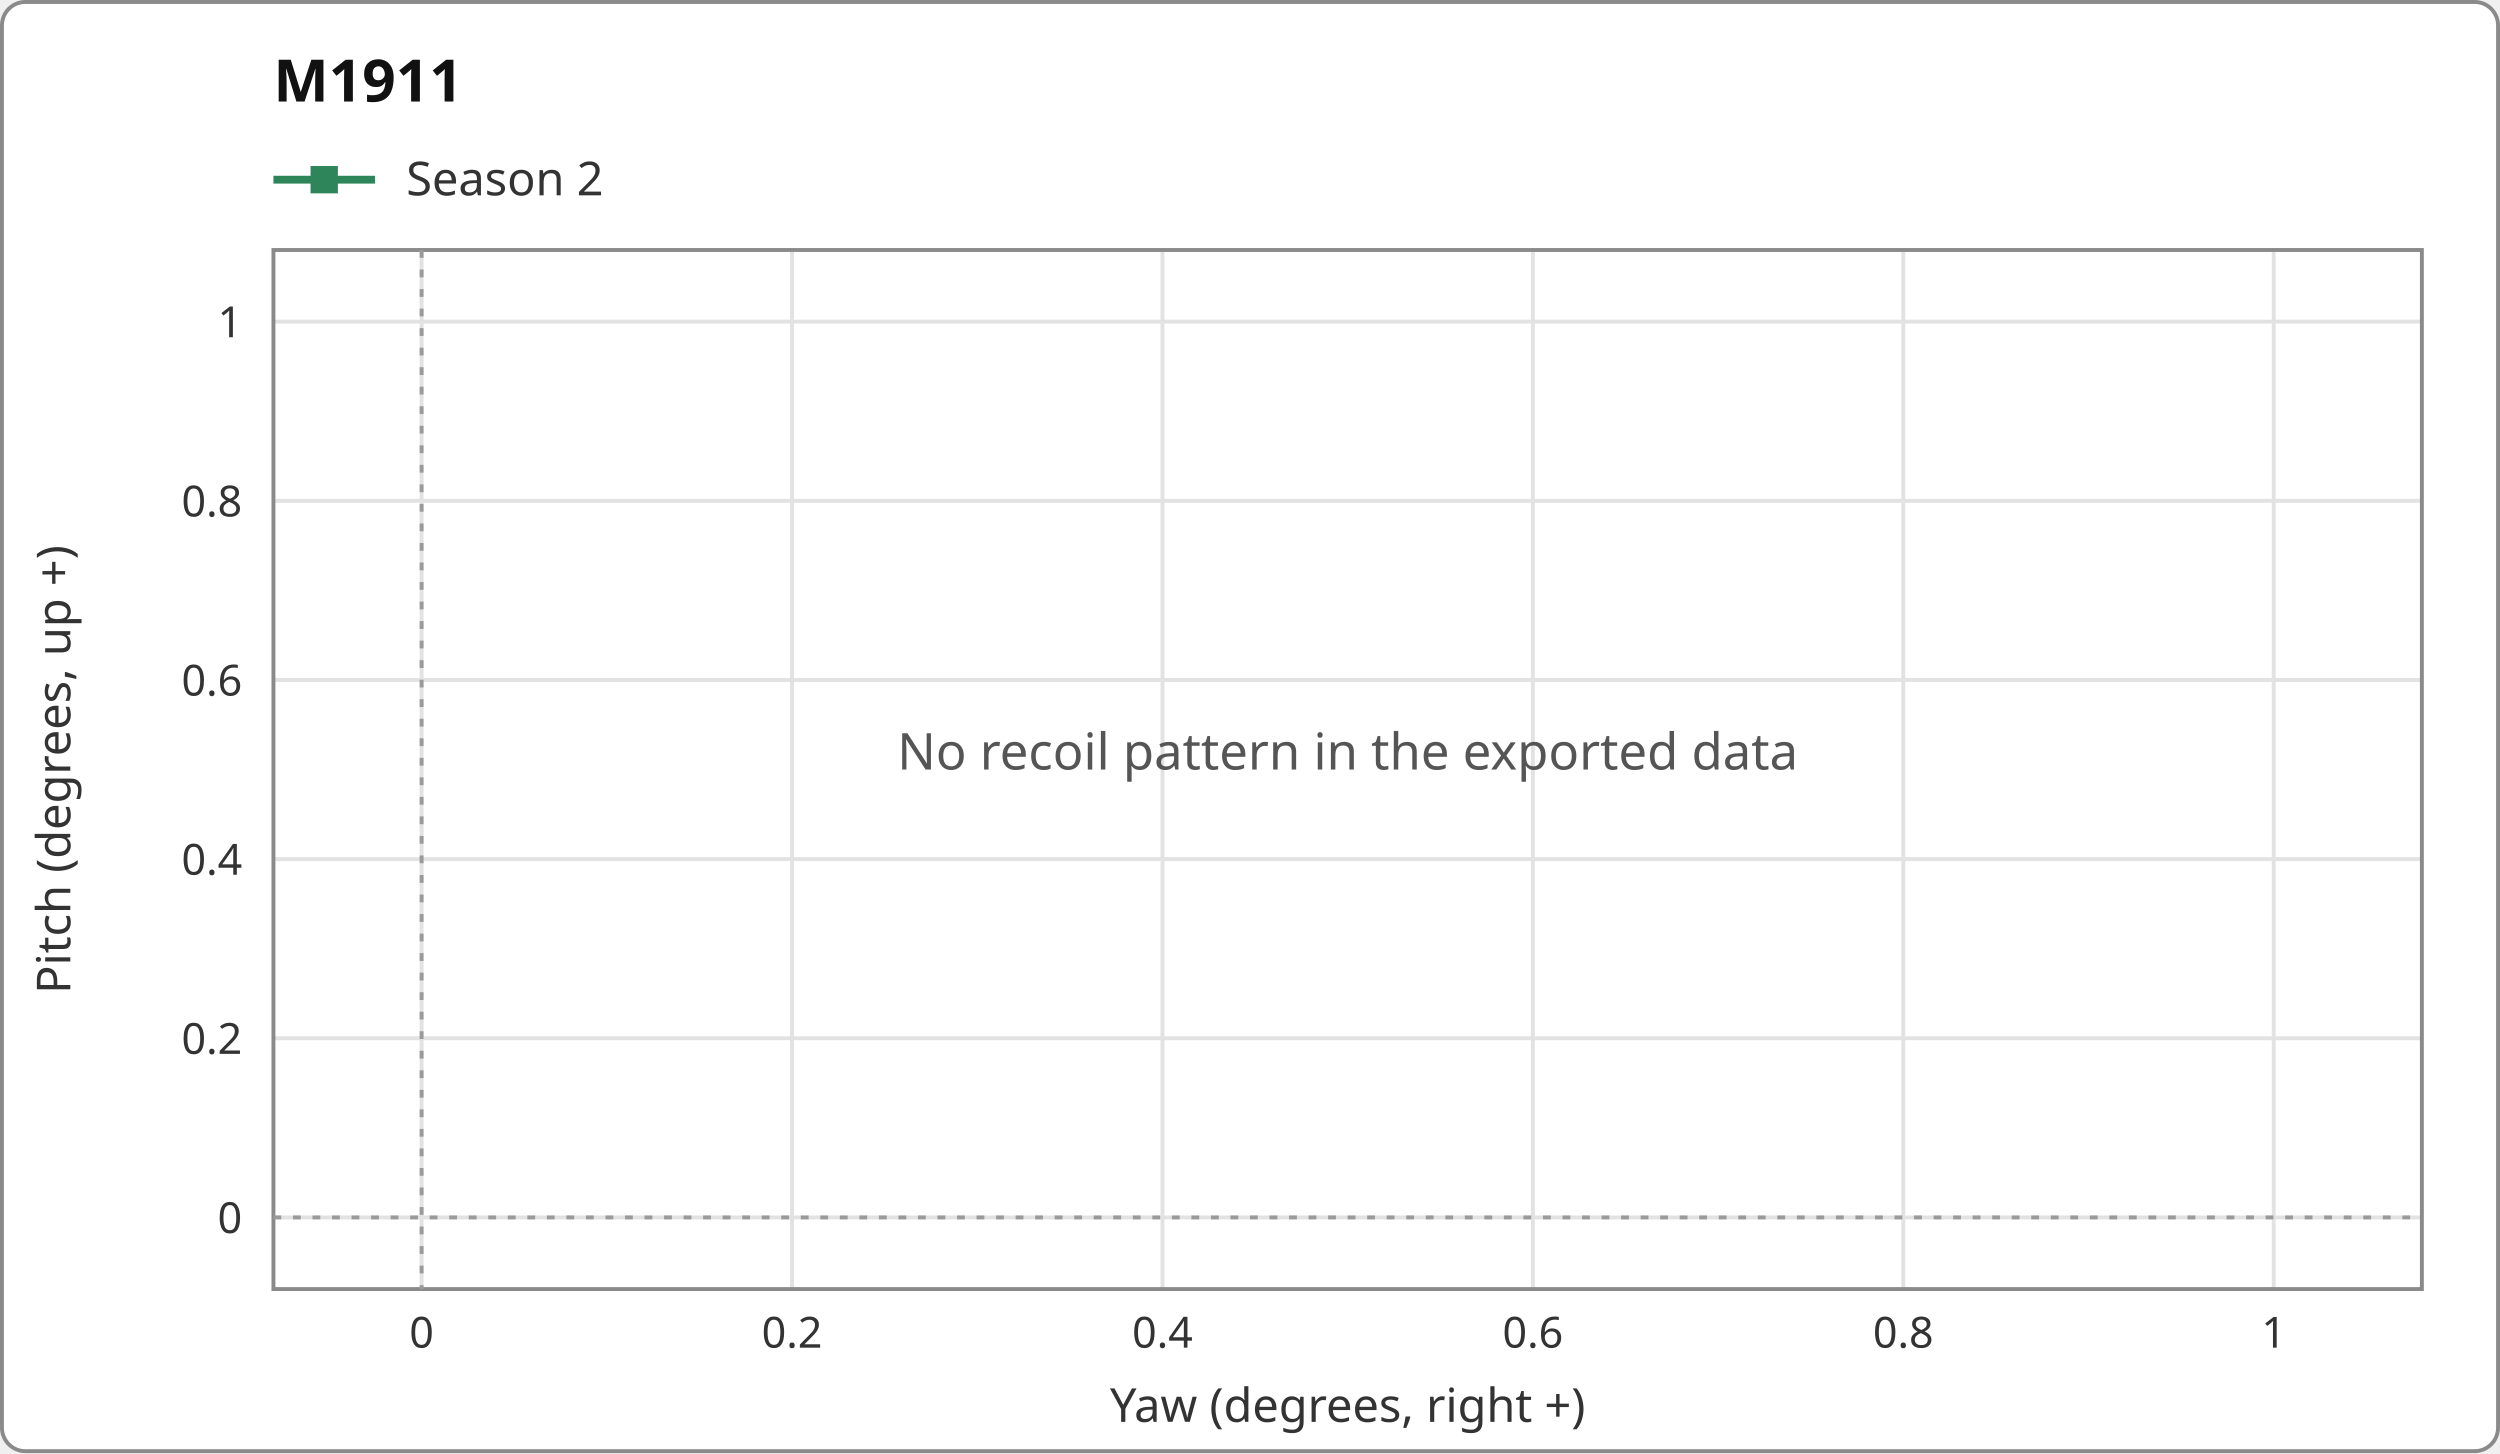
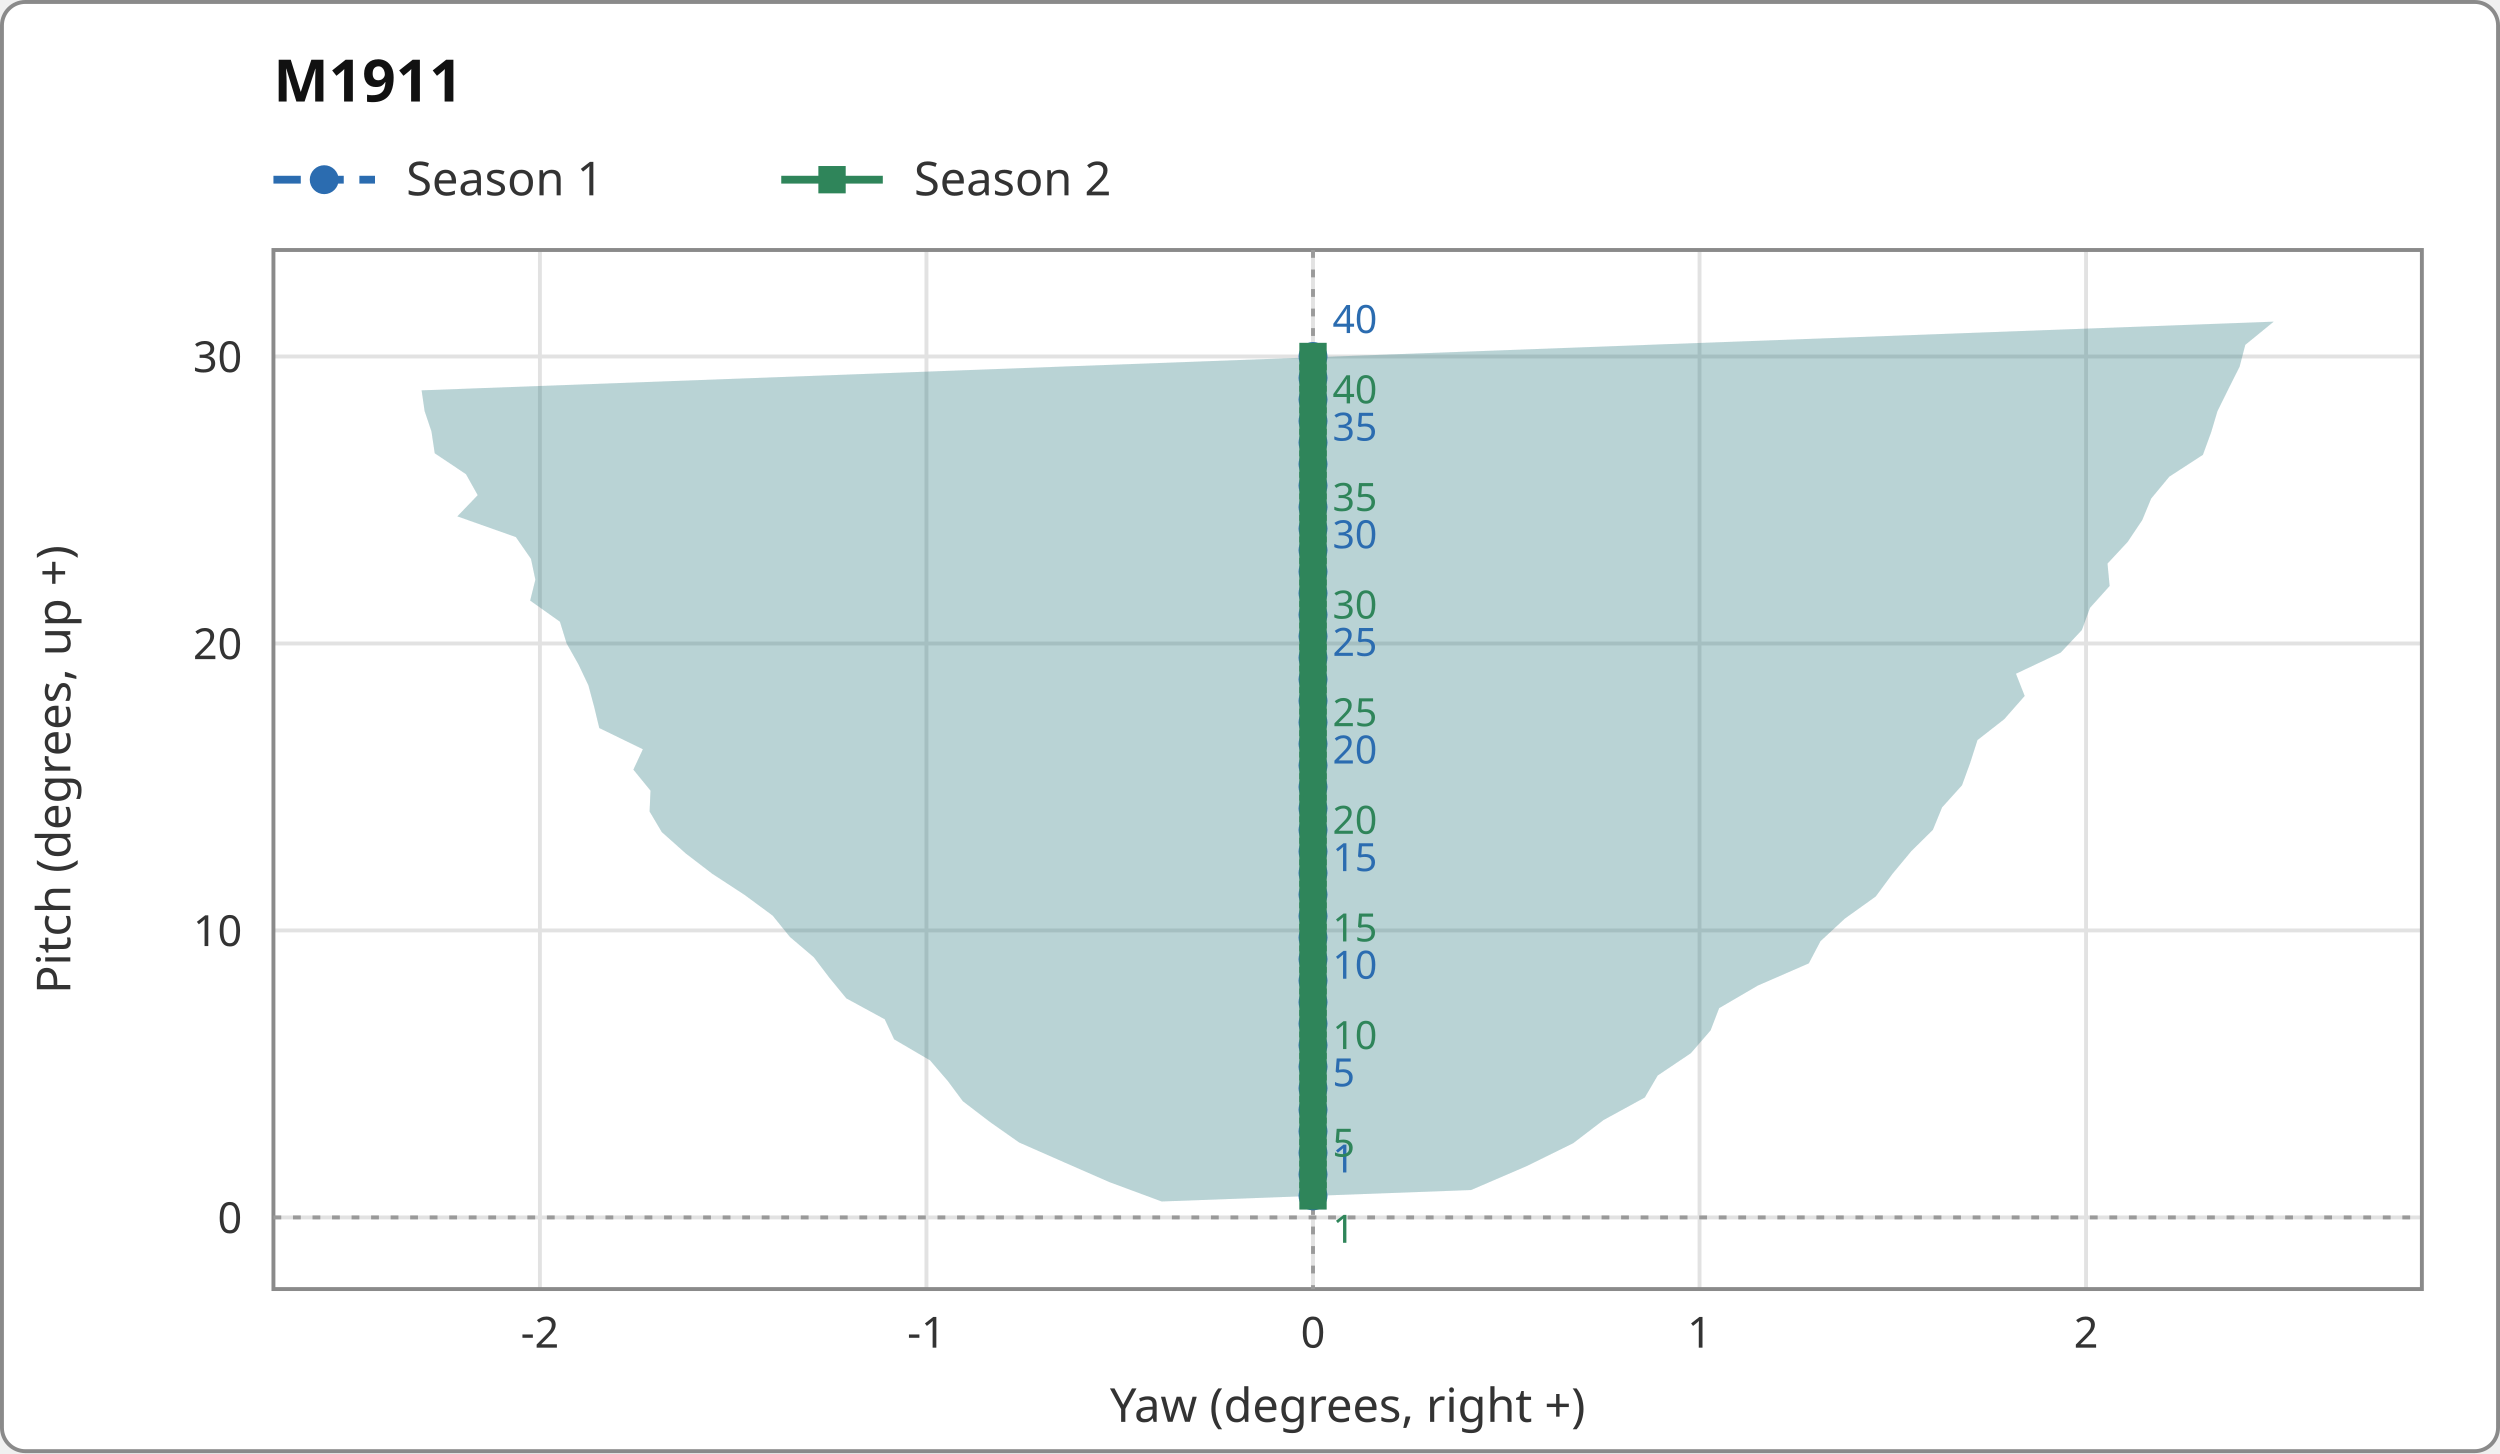
<svg xmlns="http://www.w3.org/2000/svg" width="640" height="372" viewBox="0 0 640 372" role="img" aria-labelledby="t d">
  <style>
.bg{fill:#ffffff;stroke:#8a8a8a;stroke-width:1}
.plot{fill:none;stroke:#8a8a8a;stroke-width:1}
.grid{stroke:#e2e2e2;stroke-width:1}
.axis{stroke:#444;stroke-width:1.2}
.ref{stroke:#9a9a9a;stroke-width:1;stroke-dasharray:2 3}
.tick{font:11px sans-serif;fill:#333}
.lbl{font:12px sans-serif;fill:#333}
.ttl{font:600 15px sans-serif;fill:#111}
.num1{font:10px sans-serif;fill:#2b6cb0}
.num2{font:10px sans-serif;fill:#2f855a}
.note{font:13px sans-serif;fill:#555}
.mk1{stroke:#2b6cb0;fill:#2b6cb0}
.mk2{stroke:#2f855a;fill:#2f855a}
.ln1{fill:none;stroke:#2b6cb0;stroke-width:2;stroke-dasharray:7 4}
.ln2{fill:none;stroke:#2f855a;stroke-width:2}
.band1{fill:#2b6cb0;fill-opacity:.18;stroke:none}
.band2{fill:#2f855a;fill-opacity:.18;stroke:none}
@media (prefers-color-scheme: dark){
.bg{fill:#1c1f24;stroke:#6b7280}
.plot{stroke:#6b7280}
.grid{stroke:#333842}
.axis{stroke:#c9ced6}
.ref{stroke:#7b8190}
.tick,.lbl{fill:#d7dbe2}
.ttl{fill:#f1f3f6}
.note{fill:#aab1bd}
.num1{fill:#63a6e6}
.num2{fill:#68c48f}
.mk1{stroke:#63a6e6;fill:#63a6e6}
.mk2{stroke:#68c48f;fill:#68c48f}
.ln1{stroke:#63a6e6}
.ln2{stroke:#68c48f}
.band1{fill:#63a6e6;fill-opacity:.22}
.band2{fill:#68c48f;fill-opacity:.22}
}
</style>
  <rect class="bg" x="0.5" y="0.5" width="639" height="371" rx="6" />
  <text class="ttl" x="70" y="26">M1911</text>
-   <line class="ln2" x1="70" y1="46" x2="96" y2="46" />
-   <rect class="mk2" x="80" y="43" width="6" height="6" />
-   <text class="lbl" x="104" y="50">Season 2</text>
-   <line class="grid" x1="107.93" y1="64" x2="107.93" y2="330" />
-   <text class="tick" x="107.93" y="345" text-anchor="middle">0</text>
-   <line class="grid" x1="202.76" y1="64" x2="202.76" y2="330" />
-   <text class="tick" x="202.76" y="345" text-anchor="middle">0.2</text>
-   <line class="grid" x1="297.59" y1="64" x2="297.59" y2="330" />
-   <text class="tick" x="297.59" y="345" text-anchor="middle">0.4</text>
-   <line class="grid" x1="392.41" y1="64" x2="392.41" y2="330" />
-   <text class="tick" x="392.41" y="345" text-anchor="middle">0.6</text>
-   <line class="grid" x1="487.24" y1="64" x2="487.24" y2="330" />
-   <text class="tick" x="487.24" y="345" text-anchor="middle">0.8</text>
-   <line class="grid" x1="582.07" y1="64" x2="582.07" y2="330" />
-   <text class="tick" x="582.07" y="345" text-anchor="middle">1</text>
+   <line class="ln1" x1="70" y1="46" x2="96" y2="46" />
+   <circle class="mk1" cx="83" cy="46" r="3.2" />
+   <text class="lbl" x="104" y="50">Season 1</text>
+   <line class="ln2" x1="200" y1="46" x2="226" y2="46" />
+   <rect class="mk2" x="210" y="43" width="6" height="6" />
+   <text class="lbl" x="234" y="50">Season 2</text>
+   <line class="grid" x1="138.22" y1="64" x2="138.22" y2="330" />
+   <text class="tick" x="138.22" y="345" text-anchor="middle">-2</text>
+   <line class="grid" x1="237.17" y1="64" x2="237.17" y2="330" />
+   <text class="tick" x="237.17" y="345" text-anchor="middle">-1</text>
+   <line class="grid" x1="336.13" y1="64" x2="336.13" y2="330" />
+   <text class="tick" x="336.13" y="345" text-anchor="middle">0</text>
+   <line class="grid" x1="435.08" y1="64" x2="435.08" y2="330" />
+   <text class="tick" x="435.08" y="345" text-anchor="middle">1</text>
+   <line class="grid" x1="534.03" y1="64" x2="534.03" y2="330" />
+   <text class="tick" x="534.03" y="345" text-anchor="middle">2</text>
  <line class="grid" x1="70" y1="311.66" x2="620" y2="311.66" />
  <text class="tick" x="62" y="315.66" text-anchor="end">0</text>
-   <line class="grid" x1="70" y1="265.79" x2="620" y2="265.79" />
-   <text class="tick" x="62" y="269.79" text-anchor="end">0.2</text>
-   <line class="grid" x1="70" y1="219.93" x2="620" y2="219.93" />
-   <text class="tick" x="62" y="223.93" text-anchor="end">0.4</text>
-   <line class="grid" x1="70" y1="174.07" x2="620" y2="174.07" />
-   <text class="tick" x="62" y="178.07" text-anchor="end">0.6</text>
-   <line class="grid" x1="70" y1="128.21" x2="620" y2="128.21" />
-   <text class="tick" x="62" y="132.21" text-anchor="end">0.8</text>
-   <line class="grid" x1="70" y1="82.34" x2="620" y2="82.34" />
-   <text class="tick" x="62" y="86.34" text-anchor="end">1</text>
+   <line class="grid" x1="70" y1="238.19" x2="620" y2="238.19" />
+   <text class="tick" x="62" y="242.19" text-anchor="end">10</text>
+   <line class="grid" x1="70" y1="164.73" x2="620" y2="164.73" />
+   <text class="tick" x="62" y="168.73" text-anchor="end">20</text>
+   <line class="grid" x1="70" y1="91.26" x2="620" y2="91.26" />
+   <text class="tick" x="62" y="95.26" text-anchor="end">30</text>
  <rect class="plot" x="70" y="64" width="550" height="266" />
-   <line class="ref" x1="107.93" y1="64" x2="107.93" y2="330" />
+   <line class="ref" x1="336.13" y1="64" x2="336.13" y2="330" />
  <line class="ref" x1="70" y1="311.66" x2="620" y2="311.66" />
  <text class="lbl" x="345.0" y="364" text-anchor="middle">Yaw (degrees, right +)</text>
  <text class="lbl" transform="translate(18 197.0) rotate(-90)" text-anchor="middle">Pitch (degrees, up +)</text>
-   <text class="note" x="345.0" y="197.0" text-anchor="middle">No recoil pattern in the exported data</text>
+   <polygon class="band1" points="297.38,307.58 284.00,302.62 272.46,297.57 260.90,292.48 253.43,287.23 246.49,281.92 242.66,276.77 238.11,271.47 228.90,266.08 226.49,260.94 216.66,255.59 212.36,250.35 208.33,245.06 202.23,239.87 197.80,234.40 190.56,229.06 182.31,223.67 175.58,218.51 169.41,213.01 166.29,207.74 166.53,202.41 162.14,197.03 164.57,191.81 153.41,186.38 152.12,181.01 150.62,175.43 148.11,170.14 145.05,164.71 143.34,159.16 135.72,153.75 137.05,148.41 135.93,143.08 132.06,137.50 117.08,132.19 122.29,126.76 119.29,121.40 111.29,116.04 110.45,110.44 108.70,105.24 107.93,99.93 582.07,82.34 574.80,88.28 573.34,93.87 570.53,99.47 567.67,105.26 566.05,110.68 563.95,116.43 555.35,122.02 550.70,127.63 548.42,133.14 544.68,138.73 539.52,144.28 540.07,150.01 535.04,155.61 532.96,161.29 527.55,167.06 516.09,172.47 518.32,178.16 513.10,184.10 506.24,189.46 504.36,195.31 502.28,201.03 497.17,206.70 494.82,212.44 489.30,217.89 484.47,223.71 480.20,229.49 472.27,235.17 466.04,240.95 463.06,246.62 449.99,252.31 440.10,258.09 437.91,263.79 432.86,269.62 424.37,275.33 421.08,280.95 410.49,286.74 402.74,292.66 390.88,298.50 376.59,304.65" />
+   <polygon class="band2" points="297.38,307.58 284.00,302.62 272.46,297.57 260.90,292.48 253.43,287.23 246.49,281.92 242.66,276.77 238.11,271.47 228.90,266.08 226.49,260.94 216.66,255.59 212.36,250.35 208.33,245.06 202.23,239.87 197.80,234.40 190.56,229.06 182.31,223.67 175.58,218.51 169.41,213.01 166.29,207.74 166.53,202.41 162.14,197.03 164.57,191.81 153.41,186.38 152.12,181.01 150.62,175.43 148.11,170.14 145.05,164.71 143.34,159.16 135.72,153.75 137.05,148.41 135.93,143.08 132.06,137.50 117.08,132.19 122.29,126.76 119.29,121.40 111.29,116.04 110.45,110.44 108.70,105.24 107.93,99.93 582.07,82.34 574.80,88.28 573.34,93.87 570.53,99.47 567.67,105.26 566.05,110.68 563.95,116.43 555.35,122.02 550.70,127.63 548.42,133.14 544.68,138.73 539.52,144.28 540.07,150.01 535.04,155.61 532.96,161.29 527.55,167.06 516.09,172.47 518.32,178.16 513.10,184.10 506.24,189.46 504.36,195.31 502.28,201.03 497.17,206.70 494.82,212.44 489.30,217.89 484.47,223.71 480.20,229.49 472.27,235.17 466.04,240.95 463.06,246.62 449.99,252.31 440.10,258.09 437.91,263.79 432.86,269.62 424.37,275.33 421.08,280.95 410.49,286.74 402.74,292.66 390.88,298.50 376.59,304.65" />
+   <polyline class="ln1" points="336.13,306.15 336.13,300.64 336.13,295.13 336.13,289.62 336.13,284.11 336.13,278.60 336.13,273.09 336.13,267.58 336.13,262.07 336.13,256.56 336.13,251.05 336.13,245.54 336.13,240.03 336.13,234.52 336.13,229.01 336.13,223.50 336.13,217.99 336.13,212.48 336.13,206.97 336.13,201.46 336.13,195.95 336.13,190.44 336.13,184.93 336.13,179.42 336.13,173.91 336.13,168.40 336.13,162.89 336.13,157.38 336.13,151.87 336.13,146.36 336.13,140.85 336.13,135.34 336.13,129.83 336.13,124.32 336.13,118.81 336.13,113.30 336.13,107.79 336.13,102.28 336.13,96.77 336.13,91.26" />
+   <circle class="mk1" cx="336.13" cy="306.15" r="3.2" />
+   <text class="num1" x="341.13" y="300.15">1</text>
+   <circle class="mk1" cx="336.13" cy="300.64" r="3.2" />
+   <circle class="mk1" cx="336.13" cy="295.13" r="3.2" />
+   <circle class="mk1" cx="336.13" cy="289.62" r="3.2" />
+   <circle class="mk1" cx="336.13" cy="284.11" r="3.2" />
+   <text class="num1" x="341.13" y="278.11">5</text>
+   <circle class="mk1" cx="336.13" cy="278.60" r="3.2" />
+   <circle class="mk1" cx="336.13" cy="273.09" r="3.2" />
+   <circle class="mk1" cx="336.13" cy="267.58" r="3.2" />
+   <circle class="mk1" cx="336.13" cy="262.07" r="3.2" />
+   <circle class="mk1" cx="336.13" cy="256.56" r="3.2" />
+   <text class="num1" x="341.13" y="250.56">10</text>
+   <circle class="mk1" cx="336.13" cy="251.05" r="3.2" />
+   <circle class="mk1" cx="336.13" cy="245.54" r="3.2" />
+   <circle class="mk1" cx="336.13" cy="240.03" r="3.2" />
+   <circle class="mk1" cx="336.13" cy="234.52" r="3.2" />
+   <circle class="mk1" cx="336.13" cy="229.01" r="3.2" />
+   <text class="num1" x="341.13" y="223.01">15</text>
+   <circle class="mk1" cx="336.13" cy="223.50" r="3.2" />
+   <circle class="mk1" cx="336.13" cy="217.99" r="3.2" />
+   <circle class="mk1" cx="336.13" cy="212.48" r="3.2" />
+   <circle class="mk1" cx="336.13" cy="206.97" r="3.2" />
+   <circle class="mk1" cx="336.13" cy="201.46" r="3.2" />
+   <text class="num1" x="341.13" y="195.46">20</text>
+   <circle class="mk1" cx="336.13" cy="195.95" r="3.2" />
+   <circle class="mk1" cx="336.13" cy="190.44" r="3.2" />
+   <circle class="mk1" cx="336.13" cy="184.93" r="3.2" />
+   <circle class="mk1" cx="336.13" cy="179.42" r="3.2" />
+   <circle class="mk1" cx="336.13" cy="173.91" r="3.2" />
+   <text class="num1" x="341.13" y="167.91">25</text>
+   <circle class="mk1" cx="336.13" cy="168.40" r="3.2" />
+   <circle class="mk1" cx="336.13" cy="162.89" r="3.2" />
+   <circle class="mk1" cx="336.13" cy="157.38" r="3.2" />
+   <circle class="mk1" cx="336.13" cy="151.87" r="3.2" />
+   <circle class="mk1" cx="336.13" cy="146.36" r="3.2" />
+   <text class="num1" x="341.13" y="140.36">30</text>
+   <circle class="mk1" cx="336.13" cy="140.85" r="3.2" />
+   <circle class="mk1" cx="336.13" cy="135.34" r="3.2" />
+   <circle class="mk1" cx="336.13" cy="129.83" r="3.2" />
+   <circle class="mk1" cx="336.13" cy="124.32" r="3.2" />
+   <circle class="mk1" cx="336.13" cy="118.81" r="3.2" />
+   <text class="num1" x="341.13" y="112.81">35</text>
+   <circle class="mk1" cx="336.13" cy="113.30" r="3.2" />
+   <circle class="mk1" cx="336.13" cy="107.79" r="3.2" />
+   <circle class="mk1" cx="336.13" cy="102.28" r="3.2" />
+   <circle class="mk1" cx="336.13" cy="96.77" r="3.2" />
+   <circle class="mk1" cx="336.13" cy="91.26" r="3.2" />
+   <text class="num1" x="341.13" y="85.26">40</text>
+   <polyline class="ln2" points="336.13,306.15 336.13,300.64 336.13,295.13 336.13,289.62 336.13,284.11 336.13,278.60 336.13,273.09 336.13,267.58 336.13,262.07 336.13,256.56 336.13,251.05 336.13,245.54 336.13,240.03 336.13,234.52 336.13,229.01 336.13,223.50 336.13,217.99 336.13,212.48 336.13,206.97 336.13,201.46 336.13,195.95 336.13,190.44 336.13,184.93 336.13,179.42 336.13,173.91 336.13,168.40 336.13,162.89 336.13,157.38 336.13,151.87 336.13,146.36 336.13,140.85 336.13,135.34 336.13,129.83 336.13,124.32 336.13,118.81 336.13,113.30 336.13,107.79 336.13,102.28 336.13,96.77 336.13,91.26" />
+   <rect class="mk2" x="333.13" y="303.15" width="6" height="6" />
+   <text class="num2" x="341.13" y="318.15">1</text>
+   <rect class="mk2" x="333.13" y="297.64" width="6" height="6" />
+   <rect class="mk2" x="333.13" y="292.13" width="6" height="6" />
+   <rect class="mk2" x="333.13" y="286.62" width="6" height="6" />
+   <rect class="mk2" x="333.13" y="281.11" width="6" height="6" />
+   <text class="num2" x="341.13" y="296.11">5</text>
+   <rect class="mk2" x="333.13" y="275.60" width="6" height="6" />
+   <rect class="mk2" x="333.13" y="270.09" width="6" height="6" />
+   <rect class="mk2" x="333.13" y="264.58" width="6" height="6" />
+   <rect class="mk2" x="333.13" y="259.07" width="6" height="6" />
+   <rect class="mk2" x="333.13" y="253.56" width="6" height="6" />
+   <text class="num2" x="341.13" y="268.56">10</text>
+   <rect class="mk2" x="333.13" y="248.05" width="6" height="6" />
+   <rect class="mk2" x="333.13" y="242.54" width="6" height="6" />
+   <rect class="mk2" x="333.13" y="237.03" width="6" height="6" />
+   <rect class="mk2" x="333.13" y="231.52" width="6" height="6" />
+   <rect class="mk2" x="333.13" y="226.01" width="6" height="6" />
+   <text class="num2" x="341.13" y="241.01">15</text>
+   <rect class="mk2" x="333.13" y="220.50" width="6" height="6" />
+   <rect class="mk2" x="333.13" y="214.99" width="6" height="6" />
+   <rect class="mk2" x="333.13" y="209.48" width="6" height="6" />
+   <rect class="mk2" x="333.13" y="203.97" width="6" height="6" />
+   <rect class="mk2" x="333.13" y="198.46" width="6" height="6" />
+   <text class="num2" x="341.13" y="213.46">20</text>
+   <rect class="mk2" x="333.13" y="192.95" width="6" height="6" />
+   <rect class="mk2" x="333.13" y="187.44" width="6" height="6" />
+   <rect class="mk2" x="333.13" y="181.93" width="6" height="6" />
+   <rect class="mk2" x="333.13" y="176.42" width="6" height="6" />
+   <rect class="mk2" x="333.13" y="170.91" width="6" height="6" />
+   <text class="num2" x="341.13" y="185.91">25</text>
+   <rect class="mk2" x="333.13" y="165.40" width="6" height="6" />
+   <rect class="mk2" x="333.13" y="159.89" width="6" height="6" />
+   <rect class="mk2" x="333.13" y="154.38" width="6" height="6" />
+   <rect class="mk2" x="333.13" y="148.87" width="6" height="6" />
+   <rect class="mk2" x="333.13" y="143.36" width="6" height="6" />
+   <text class="num2" x="341.13" y="158.36">30</text>
+   <rect class="mk2" x="333.13" y="137.85" width="6" height="6" />
+   <rect class="mk2" x="333.13" y="132.34" width="6" height="6" />
+   <rect class="mk2" x="333.13" y="126.83" width="6" height="6" />
+   <rect class="mk2" x="333.13" y="121.32" width="6" height="6" />
+   <rect class="mk2" x="333.13" y="115.81" width="6" height="6" />
+   <text class="num2" x="341.13" y="130.81">35</text>
+   <rect class="mk2" x="333.13" y="110.30" width="6" height="6" />
+   <rect class="mk2" x="333.13" y="104.79" width="6" height="6" />
+   <rect class="mk2" x="333.13" y="99.28" width="6" height="6" />
+   <rect class="mk2" x="333.13" y="93.77" width="6" height="6" />
+   <rect class="mk2" x="333.13" y="88.26" width="6" height="6" />
+   <text class="num2" x="341.13" y="103.26">40</text>
</svg>
